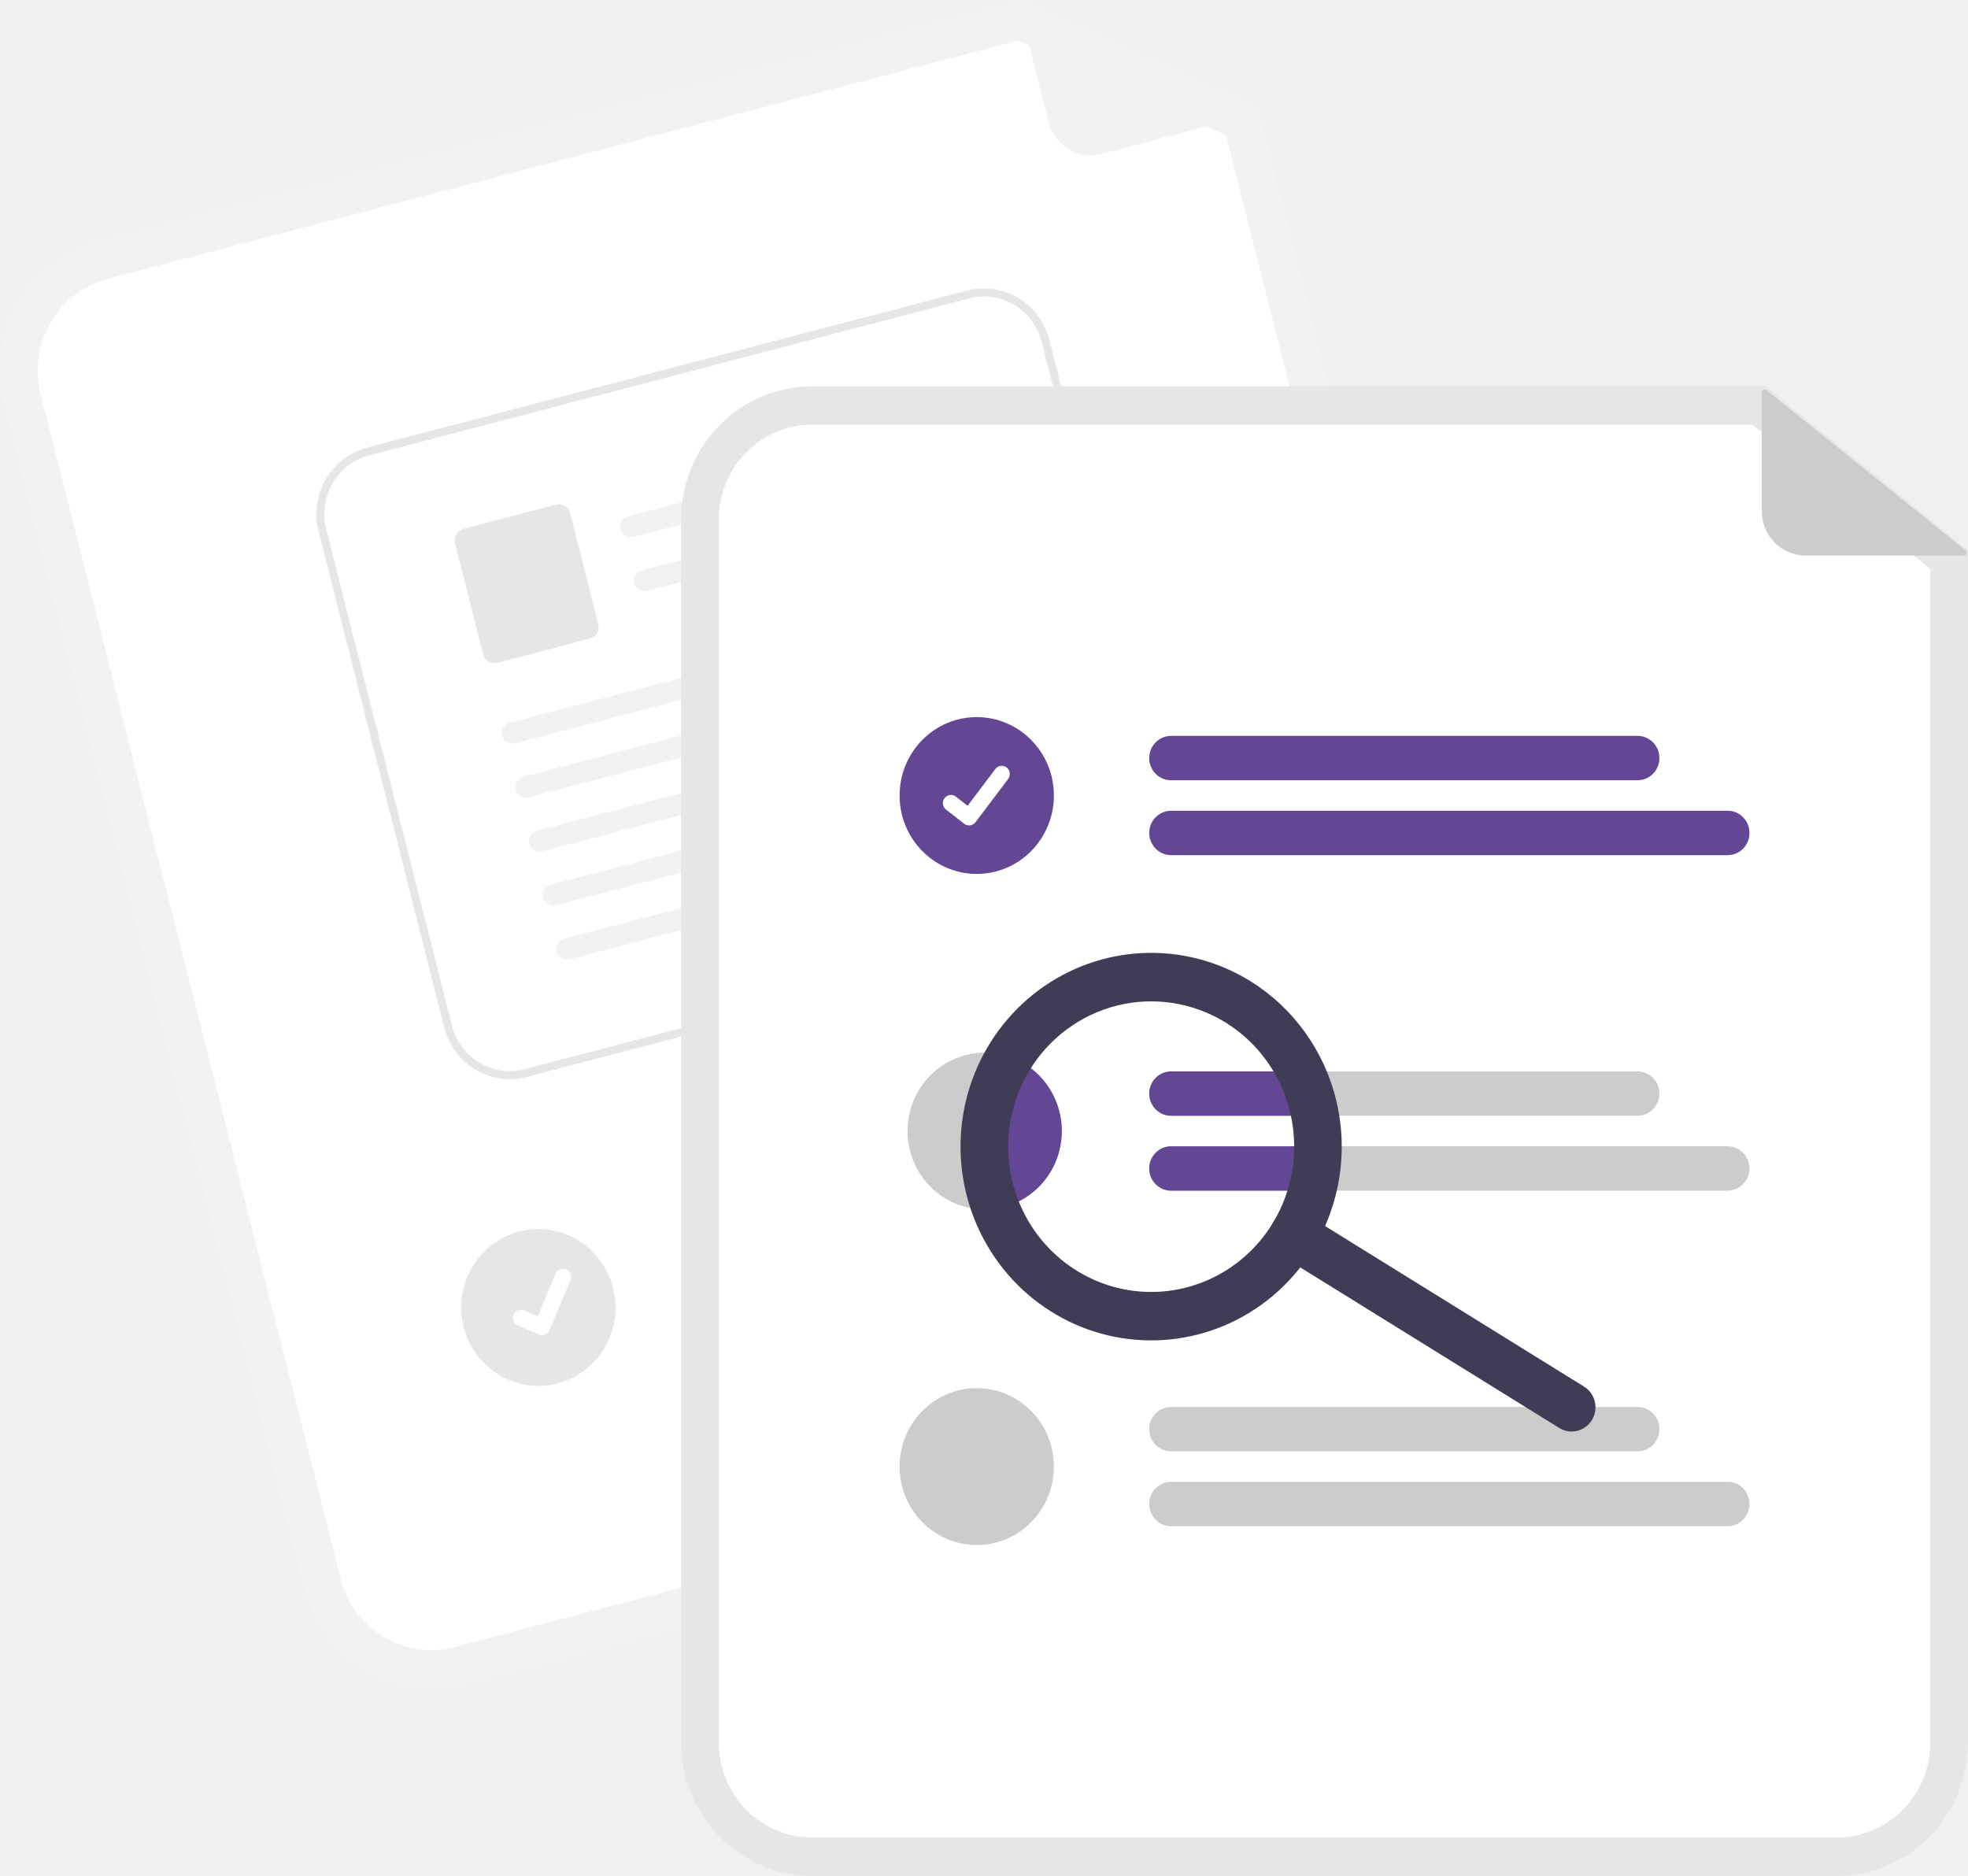
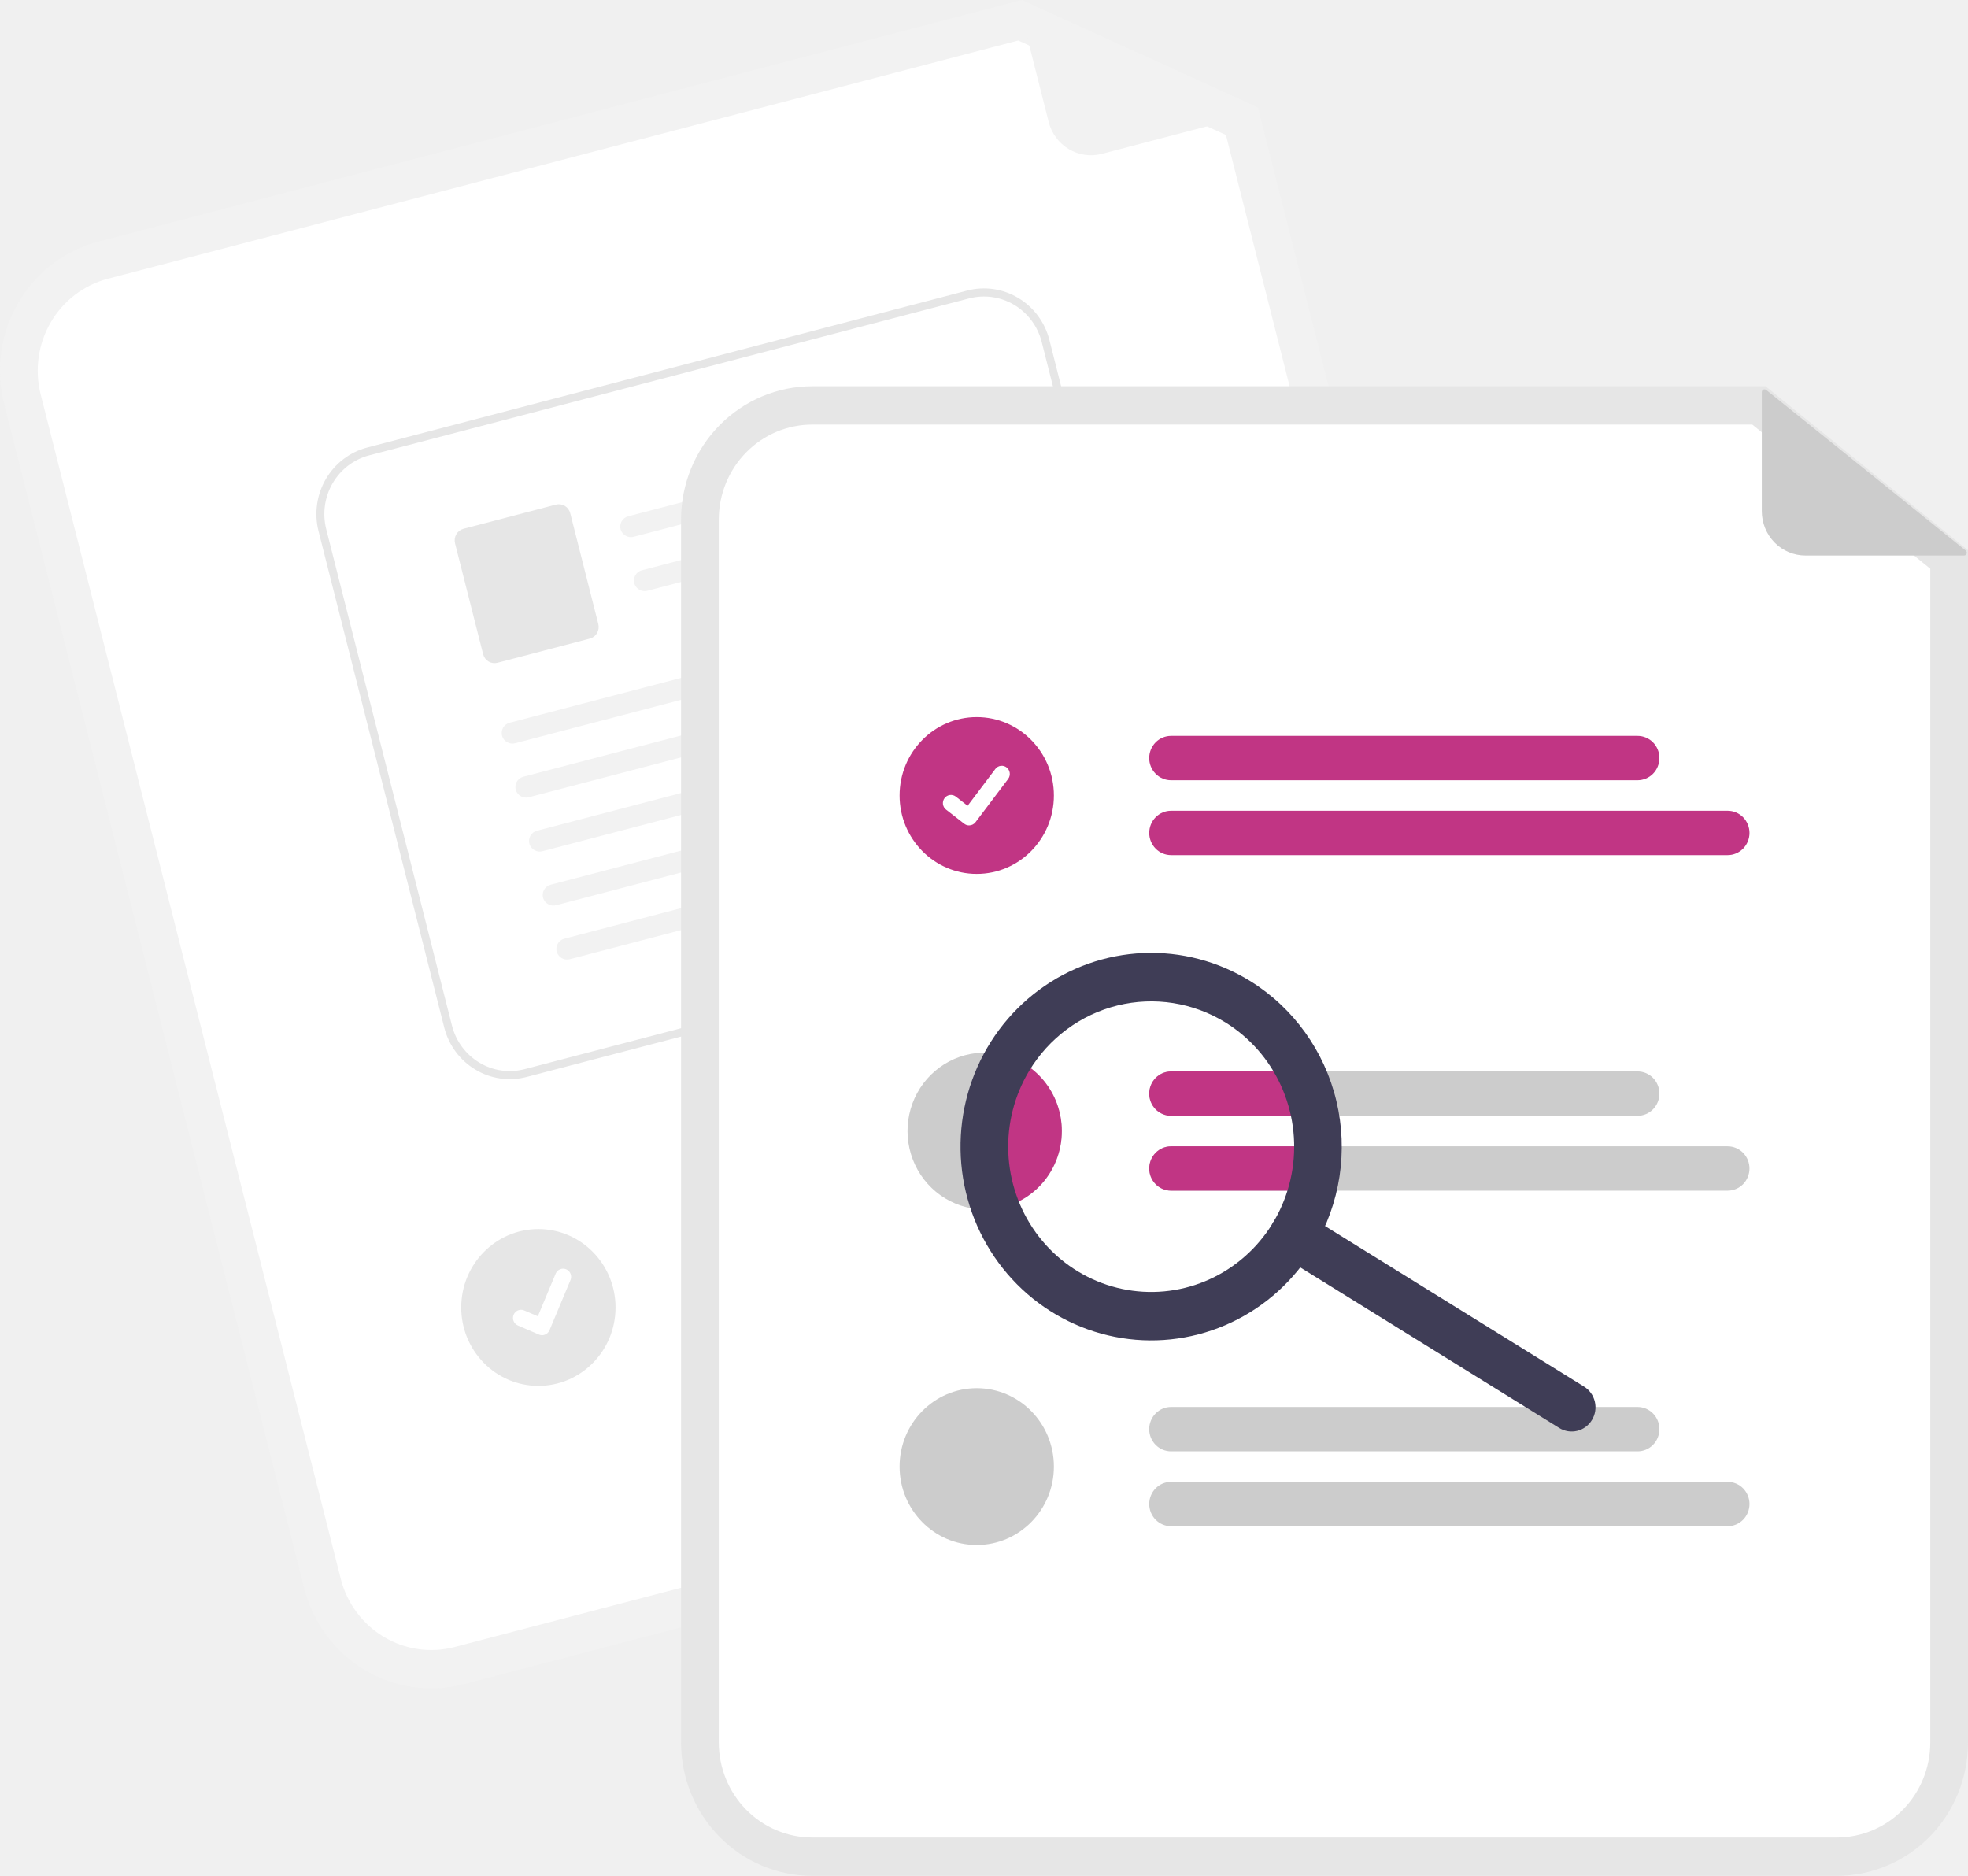
<svg xmlns="http://www.w3.org/2000/svg" width="192" height="183" viewBox="0 0 192 183" fill="none">
  <path d="M142.076 138.964L45.255 164.302C41.971 165.157 38.487 164.654 35.567 162.902C32.648 161.15 30.531 158.293 29.682 154.957L0.401 39.399C-0.441 36.062 0.054 32.521 1.778 29.554C3.502 26.587 6.314 24.436 9.596 23.573L99.672 0L122.727 10.489L151.271 123.137C152.113 126.475 151.617 130.016 149.893 132.983C148.17 135.95 145.358 138.101 142.076 138.964Z" fill="#F2F2F2" />
-   <path d="M10.513 27.196C8.176 27.811 6.174 29.342 4.946 31.455C3.718 33.568 3.366 36.09 3.965 38.466L33.246 154.024C33.851 156.4 35.358 158.434 37.437 159.682C39.516 160.929 41.997 161.288 44.336 160.679L141.157 135.341C143.494 134.726 145.496 133.194 146.724 131.081C147.952 128.969 148.304 126.447 147.705 124.07L119.603 13.167L99.342 3.949L10.513 27.196Z" fill="white" />
-   <path d="M122.48 11.085L107.496 15.006C106.402 15.293 105.241 15.126 104.269 14.542C103.296 13.958 102.591 13.006 102.31 11.894L99.46 0.647C99.447 0.598 99.448 0.546 99.464 0.498C99.479 0.449 99.507 0.406 99.545 0.373C99.584 0.34 99.63 0.319 99.68 0.312C99.729 0.305 99.78 0.312 99.825 0.332L122.522 10.576C122.573 10.599 122.615 10.637 122.643 10.685C122.671 10.733 122.684 10.79 122.679 10.845C122.675 10.901 122.653 10.955 122.618 10.998C122.582 11.04 122.534 11.071 122.48 11.085Z" fill="#F2F2F2" />
+   <path d="M10.513 27.196C8.176 27.811 6.174 29.342 4.946 31.455C3.718 33.568 3.366 36.09 3.965 38.466L33.246 154.024C33.851 156.4 35.358 158.435 37.437 159.682C39.516 160.93 41.997 161.288 44.336 160.679L141.157 135.341C143.494 134.726 145.496 133.194 146.724 131.082C147.952 128.969 148.304 126.447 147.705 124.07L119.603 13.167L99.342 3.949L10.513 27.196Z" fill="white" />
+   <path d="M122.48 11.088L107.496 15.009C106.402 15.295 105.241 15.128 104.269 14.544C103.296 13.961 102.591 13.008 102.31 11.897L99.46 0.65C99.447 0.6 99.448 0.548 99.464 0.5C99.479 0.452 99.507 0.408 99.545 0.376C99.584 0.343 99.63 0.321 99.68 0.314C99.729 0.307 99.78 0.314 99.825 0.335L122.522 10.578C122.573 10.601 122.615 10.639 122.643 10.688C122.671 10.736 122.684 10.792 122.679 10.848C122.675 10.904 122.653 10.957 122.618 11C122.582 11.043 122.534 11.073 122.48 11.088Z" fill="#F2F2F2" />
  <path d="M114.597 109.769L70.516 121.305C70.245 121.376 69.963 121.392 69.686 121.352C69.41 121.312 69.143 121.218 68.902 121.073C68.662 120.929 68.451 120.737 68.283 120.51C68.115 120.283 67.993 120.024 67.923 119.749C67.853 119.474 67.837 119.187 67.876 118.906C67.916 118.625 68.009 118.354 68.151 118.109C68.293 117.864 68.482 117.65 68.705 117.48C68.929 117.309 69.183 117.184 69.454 117.114L113.535 105.578C113.806 105.507 114.088 105.491 114.365 105.531C114.642 105.57 114.908 105.665 115.149 105.81C115.39 105.954 115.6 106.146 115.768 106.373C115.936 106.6 116.059 106.858 116.128 107.134C116.198 107.409 116.214 107.695 116.175 107.977C116.135 108.258 116.042 108.529 115.9 108.774C115.758 109.018 115.569 109.232 115.346 109.403C115.122 109.574 114.868 109.698 114.597 109.769Z" fill="#CCCCCC" />
  <path d="M124.896 114.616L72.308 128.379C71.761 128.522 71.181 128.438 70.694 128.146C70.208 127.855 69.856 127.378 69.715 126.822C69.574 126.267 69.656 125.677 69.943 125.182C70.23 124.688 70.699 124.33 71.246 124.187L123.834 110.425C124.381 110.282 124.961 110.366 125.447 110.658C125.933 110.95 126.285 111.426 126.425 111.981C126.566 112.537 126.484 113.126 126.197 113.621C125.911 114.115 125.443 114.473 124.896 114.616Z" fill="#CCCCCC" />
-   <path d="M52.525 135.199C56.682 135.199 60.052 131.775 60.052 127.55C60.052 123.325 56.682 119.901 52.525 119.901C48.368 119.901 44.998 123.325 44.998 127.55C44.998 131.775 48.368 135.199 52.525 135.199Z" fill="#E6E6E6" />
+   <path d="M52.525 135.199C56.682 135.199 60.052 131.775 60.052 127.55C60.052 123.326 56.682 119.901 52.525 119.901C48.368 119.901 44.998 123.326 44.998 127.55C44.998 131.775 48.368 135.199 52.525 135.199Z" fill="#E6E6E6" />
  <path d="M109.91 89.75L51.366 105.066C49.674 105.506 47.88 105.247 46.376 104.344C44.872 103.442 43.782 101.97 43.344 100.251L31.076 51.815C30.642 50.095 30.897 48.271 31.785 46.743C32.674 45.215 34.122 44.107 35.813 43.662L94.357 28.347C96.049 27.906 97.844 28.166 99.348 29.069C100.852 29.971 101.942 31.443 102.379 33.162L114.648 81.598C115.081 83.317 114.826 85.141 113.938 86.67C113.05 88.198 111.601 89.306 109.91 89.75Z" fill="white" />
  <path d="M109.91 89.75L51.366 105.066C49.674 105.506 47.88 105.247 46.376 104.344C44.872 103.442 43.782 101.97 43.344 100.251L31.076 51.815C30.642 50.095 30.897 48.271 31.785 46.743C32.674 45.215 34.122 44.107 35.813 43.662L94.357 28.347C96.049 27.906 97.844 28.166 99.348 29.069C100.852 29.971 101.942 31.443 102.379 33.162L114.648 81.598C115.081 83.317 114.826 85.141 113.938 86.67C113.05 88.198 111.601 89.306 109.91 89.75ZM36.006 44.425C34.514 44.817 33.236 45.795 32.453 47.143C31.669 48.492 31.444 50.101 31.826 51.618L44.095 100.055C44.481 101.571 45.443 102.87 46.77 103.666C48.096 104.463 49.68 104.692 51.173 104.303L109.717 88.988C111.209 88.596 112.487 87.618 113.271 86.269C114.054 84.921 114.28 83.311 113.897 81.794L101.629 33.358C101.243 31.842 100.281 30.543 98.954 29.746C97.627 28.95 96.043 28.721 94.55 29.11L36.006 44.425Z" fill="#E6E6E6" />
  <path d="M91.386 44.633L61.84 52.363C61.582 52.436 61.306 52.407 61.068 52.281C60.83 52.156 60.648 51.943 60.558 51.686C60.516 51.552 60.502 51.41 60.516 51.27C60.53 51.13 60.572 50.995 60.639 50.871C60.706 50.748 60.797 50.641 60.907 50.554C61.016 50.468 61.142 50.406 61.276 50.371L91.352 42.503C92.567 43.128 92.248 44.408 91.386 44.633L91.386 44.633Z" fill="#F2F2F2" />
-   <path d="M92.722 49.9L63.175 57.63C62.917 57.703 62.641 57.674 62.403 57.548C62.165 57.422 61.983 57.21 61.893 56.953C61.851 56.819 61.837 56.677 61.851 56.537C61.865 56.397 61.907 56.261 61.974 56.138C62.041 56.015 62.132 55.907 62.242 55.821C62.351 55.735 62.477 55.673 62.611 55.638L92.687 47.77C93.902 48.395 93.583 49.675 92.721 49.9L92.722 49.9Z" fill="#F2F2F2" />
+   <path d="M92.721 49.9L63.175 57.63C62.917 57.703 62.641 57.674 62.403 57.548C62.165 57.422 61.983 57.21 61.893 56.953C61.851 56.819 61.837 56.677 61.851 56.537C61.865 56.397 61.907 56.261 61.974 56.138C62.041 56.015 62.132 55.907 62.242 55.821C62.351 55.735 62.477 55.673 62.611 55.638L92.687 47.77C93.902 48.395 93.583 49.675 92.721 49.9L92.721 49.9Z" fill="#F2F2F2" />
  <path d="M57.547 62.3L48.53 64.659C48.235 64.735 47.923 64.69 47.661 64.533C47.399 64.376 47.21 64.12 47.134 63.82L44.394 53.006C44.319 52.707 44.363 52.389 44.518 52.123C44.672 51.857 44.925 51.664 45.219 51.587L54.236 49.228C54.531 49.152 54.843 49.197 55.105 49.354C55.367 49.511 55.556 49.767 55.633 50.066L58.372 60.88C58.447 61.18 58.403 61.497 58.248 61.763C58.094 62.029 57.842 62.222 57.547 62.3V62.3Z" fill="#E6E6E6" />
-   <path d="M95.367 60.707L50.274 72.504C50.015 72.577 49.739 72.548 49.501 72.422C49.263 72.296 49.081 72.084 48.992 71.827C48.95 71.692 48.936 71.551 48.95 71.411C48.963 71.271 49.005 71.135 49.072 71.012C49.139 70.889 49.231 70.781 49.34 70.695C49.45 70.609 49.575 70.547 49.71 70.512L95.333 58.576C96.548 59.202 96.228 60.482 95.367 60.707L95.367 60.707Z" fill="#F2F2F2" />
+   <path d="M95.367 60.707L50.274 72.503C50.015 72.577 49.739 72.547 49.501 72.422C49.263 72.296 49.081 72.084 48.992 71.827C48.95 71.692 48.936 71.551 48.95 71.411C48.963 71.271 49.005 71.135 49.072 71.012C49.139 70.889 49.231 70.781 49.34 70.695C49.45 70.609 49.575 70.547 49.71 70.511L95.333 58.576C96.548 59.202 96.228 60.482 95.367 60.707L95.367 60.707Z" fill="#F2F2F2" />
  <path d="M96.702 65.975L51.609 77.772C51.35 77.845 51.074 77.816 50.836 77.69C50.598 77.565 50.416 77.352 50.327 77.095C50.285 76.961 50.27 76.82 50.284 76.68C50.298 76.539 50.34 76.404 50.407 76.281C50.474 76.158 50.566 76.05 50.675 75.964C50.785 75.878 50.91 75.815 51.045 75.78L96.668 63.845C97.883 64.47 97.563 65.75 96.702 65.975V65.975Z" fill="#F2F2F2" />
  <path d="M98.035 71.24L52.942 83.037C52.683 83.11 52.407 83.081 52.169 82.956C51.931 82.83 51.749 82.617 51.66 82.36C51.618 82.226 51.604 82.085 51.617 81.945C51.631 81.805 51.673 81.669 51.74 81.546C51.807 81.423 51.899 81.315 52.008 81.229C52.118 81.143 52.243 81.08 52.378 81.045L98.001 69.11C99.216 69.735 98.896 71.015 98.035 71.24Z" fill="#F2F2F2" />
  <path d="M99.369 76.508L54.276 88.305C54.017 88.378 53.741 88.349 53.503 88.224C53.265 88.098 53.083 87.885 52.994 87.628C52.952 87.494 52.938 87.353 52.951 87.213C52.965 87.073 53.007 86.937 53.074 86.814C53.142 86.691 53.233 86.583 53.342 86.497C53.452 86.411 53.578 86.348 53.712 86.313L99.335 74.378C100.55 75.003 100.23 76.283 99.369 76.508L99.369 76.508Z" fill="#F2F2F2" />
-   <path d="M100.703 81.774L55.61 93.57C55.351 93.644 55.075 93.615 54.837 93.489C54.599 93.363 54.417 93.15 54.328 92.894C54.286 92.759 54.272 92.618 54.285 92.478C54.299 92.338 54.341 92.202 54.408 92.079C54.475 91.956 54.567 91.848 54.676 91.762C54.786 91.676 54.911 91.614 55.045 91.579L100.669 79.643C101.884 80.269 101.564 81.548 100.703 81.774Z" fill="#F2F2F2" />
+   <path d="M100.703 81.774L55.61 93.57C55.351 93.644 55.075 93.614 54.837 93.489C54.599 93.363 54.417 93.15 54.328 92.893C54.286 92.759 54.272 92.618 54.285 92.478C54.299 92.338 54.341 92.202 54.408 92.079C54.475 91.956 54.567 91.848 54.676 91.762C54.786 91.676 54.911 91.614 55.045 91.578L100.669 79.643C101.884 80.269 101.564 81.548 100.703 81.774Z" fill="#F2F2F2" />
  <path d="M53.08 130.231C52.916 130.274 52.743 130.262 52.587 130.197L52.577 130.193L50.526 129.309C50.431 129.268 50.345 129.209 50.273 129.134C50.2 129.059 50.143 128.97 50.104 128.873C50.065 128.776 50.046 128.671 50.047 128.566C50.048 128.461 50.069 128.358 50.109 128.261C50.15 128.164 50.209 128.077 50.283 128.003C50.356 127.93 50.444 127.872 50.539 127.832C50.635 127.793 50.738 127.774 50.841 127.775C50.945 127.776 51.047 127.798 51.142 127.839L52.47 128.413L54.211 124.251C54.252 124.154 54.31 124.067 54.384 123.993C54.458 123.92 54.545 123.862 54.641 123.823C54.736 123.783 54.839 123.764 54.942 123.765C55.045 123.766 55.147 123.787 55.242 123.828L55.242 123.828L55.232 123.856L55.243 123.828C55.434 123.911 55.586 124.068 55.664 124.265C55.742 124.461 55.74 124.681 55.658 124.876L53.61 129.77C53.562 129.883 53.49 129.983 53.398 130.063C53.306 130.143 53.198 130.2 53.081 130.23L53.08 130.231Z" fill="white" />
-   <path d="M179.212 183H79.232C75.842 182.996 72.591 181.626 70.194 179.189C67.797 176.753 66.448 173.449 66.444 170.004V50.676C66.448 47.23 67.797 43.927 70.194 41.491C72.591 39.054 75.842 37.684 79.232 37.68H172.247L192 53.68V170.004C191.996 173.449 190.647 176.753 188.25 179.189C185.853 181.626 182.602 182.996 179.212 183Z" fill="#E6E6E6" />
-   <path d="M79.233 41.421C76.818 41.424 74.504 42.4 72.796 44.135C71.089 45.87 70.129 48.222 70.126 50.676V170.004C70.129 172.458 71.089 174.81 72.796 176.545C74.504 178.28 76.818 179.256 79.233 179.259H179.212C181.626 179.256 183.941 178.28 185.648 176.545C187.356 174.81 188.316 172.458 188.319 170.004V55.483L170.959 41.421H79.233Z" fill="white" />
-   <path d="M159.766 76.119H114.247C113.682 76.119 113.14 75.891 112.741 75.485C112.342 75.079 112.117 74.528 112.117 73.954C112.117 73.38 112.342 72.83 112.741 72.424C113.14 72.018 113.682 71.79 114.247 71.79H159.766C160.331 71.79 160.872 72.018 161.272 72.424C161.671 72.83 161.895 73.38 161.895 73.954C161.895 74.528 161.671 75.079 161.272 75.485C160.872 75.891 160.331 76.119 159.766 76.119Z" fill="#634794" />
-   <path d="M168.55 83.423H114.247C113.683 83.422 113.142 83.194 112.743 82.788C112.344 82.382 112.12 81.832 112.12 81.259C112.12 80.685 112.344 80.135 112.743 79.729C113.142 79.323 113.683 79.095 114.247 79.094H168.55C168.83 79.094 169.107 79.15 169.366 79.258C169.625 79.367 169.86 79.526 170.058 79.727C170.256 79.928 170.413 80.167 170.52 80.43C170.628 80.692 170.683 80.974 170.683 81.259C170.683 81.543 170.628 81.825 170.52 82.088C170.413 82.35 170.256 82.589 170.058 82.79C169.86 82.991 169.625 83.15 169.366 83.259C169.107 83.368 168.83 83.423 168.55 83.423Z" fill="#634794" />
+   <path d="M179.212 183H79.232C75.842 182.996 72.591 181.626 70.194 179.189C67.797 176.753 66.448 173.449 66.444 170.004V50.676C66.448 47.23 67.797 43.927 70.194 41.491C72.591 39.054 75.842 37.684 79.232 37.68H172.247L192 53.681V170.004C191.996 173.449 190.647 176.753 188.25 179.189C185.853 181.626 182.602 182.996 179.212 183V183Z" fill="#E6E6E6" />
+   <path d="M79.233 41.421C76.818 41.424 74.504 42.4 72.796 44.135C71.089 45.87 70.129 48.222 70.126 50.676V170.004C70.129 172.457 71.089 174.81 72.796 176.545C74.504 178.28 76.818 179.256 79.233 179.259H179.212C181.626 179.256 183.941 178.28 185.648 176.545C187.356 174.81 188.316 172.457 188.319 170.004V55.483L170.959 41.421H79.233Z" fill="white" />
+   <path d="M159.766 76.119H114.247C113.682 76.119 113.14 75.891 112.741 75.485C112.342 75.079 112.117 74.528 112.117 73.954C112.117 73.38 112.342 72.83 112.741 72.424C113.14 72.018 113.682 71.79 114.247 71.79H159.766C160.331 71.79 160.872 72.018 161.272 72.424C161.671 72.83 161.895 73.38 161.895 73.954C161.895 74.528 161.671 75.079 161.272 75.485C160.872 75.891 160.331 76.119 159.766 76.119Z" fill="#C13584" />
+   <path d="M168.55 83.423H114.247C113.683 83.422 113.142 83.194 112.743 82.788C112.344 82.382 112.12 81.832 112.12 81.258C112.12 80.685 112.344 80.135 112.743 79.729C113.142 79.323 113.683 79.095 114.247 79.094H168.55C168.83 79.094 169.108 79.15 169.366 79.258C169.625 79.367 169.86 79.526 170.058 79.727C170.256 79.928 170.413 80.167 170.52 80.43C170.628 80.692 170.683 80.974 170.683 81.258C170.683 81.543 170.628 81.825 170.52 82.088C170.413 82.35 170.256 82.589 170.058 82.79C169.86 82.991 169.625 83.15 169.366 83.259C169.108 83.368 168.83 83.423 168.55 83.423Z" fill="#C13584" />
  <path d="M159.766 104.522H114.249C113.684 104.522 113.142 104.75 112.743 105.156C112.343 105.562 112.119 106.112 112.119 106.686C112.119 107.26 112.343 107.811 112.743 108.217C113.142 108.622 113.684 108.85 114.249 108.85H159.766C160.331 108.85 160.873 108.622 161.272 108.217C161.671 107.811 161.896 107.26 161.896 106.686C161.896 106.112 161.671 105.562 161.272 105.156C160.873 104.75 160.331 104.522 159.766 104.522Z" fill="#CCCCCC" />
  <path d="M168.551 111.828H114.249C113.684 111.828 113.142 112.056 112.743 112.462C112.343 112.868 112.119 113.418 112.119 113.992C112.119 114.566 112.343 115.116 112.743 115.522C113.142 115.928 113.684 116.156 114.249 116.156H168.551C169.116 116.156 169.658 115.928 170.057 115.522C170.456 115.116 170.681 114.566 170.681 113.992C170.681 113.418 170.456 112.868 170.057 112.462C169.658 112.056 169.116 111.828 168.551 111.828Z" fill="#CCCCCC" />
  <path d="M159.766 141.586H114.247C113.682 141.586 113.14 141.358 112.741 140.952C112.342 140.546 112.117 139.995 112.117 139.421C112.117 138.847 112.342 138.297 112.741 137.891C113.14 137.485 113.682 137.257 114.247 137.257H159.766C160.331 137.257 160.872 137.485 161.272 137.891C161.671 138.297 161.895 138.847 161.895 139.421C161.895 139.995 161.671 140.546 161.272 140.952C160.872 141.358 160.331 141.586 159.766 141.586Z" fill="#CCCCCC" />
  <path d="M168.55 148.89H114.247C113.683 148.889 113.142 148.661 112.743 148.255C112.344 147.849 112.12 147.299 112.12 146.726C112.12 146.152 112.344 145.602 112.743 145.196C113.142 144.79 113.683 144.562 114.247 144.561H168.55C168.83 144.561 169.107 144.617 169.366 144.725C169.625 144.834 169.86 144.993 170.058 145.194C170.256 145.395 170.413 145.634 170.52 145.897C170.628 146.159 170.683 146.441 170.683 146.726C170.683 147.01 170.628 147.292 170.52 147.554C170.413 147.817 170.256 148.056 170.058 148.257C169.86 148.458 169.625 148.617 169.366 148.726C169.107 148.834 168.83 148.89 168.55 148.89Z" fill="#CCCCCC" />
-   <path d="M95.291 85.256C99.448 85.256 102.818 81.831 102.818 77.606C102.818 73.382 99.448 69.957 95.291 69.957C91.135 69.957 87.765 73.382 87.765 77.606C87.765 81.831 91.135 85.256 95.291 85.256Z" fill="#634794" />
-   <path d="M94.545 80.524C94.376 80.525 94.211 80.469 94.076 80.366L94.067 80.359L92.298 78.984C92.216 78.92 92.147 78.841 92.095 78.75C92.043 78.659 92.01 78.559 91.996 78.454C91.983 78.35 91.989 78.245 92.016 78.143C92.043 78.041 92.089 77.946 92.151 77.863C92.214 77.78 92.293 77.71 92.382 77.657C92.472 77.605 92.571 77.57 92.673 77.557C92.776 77.543 92.88 77.55 92.98 77.578C93.079 77.605 93.173 77.652 93.255 77.716L94.401 78.609L97.108 75.019C97.171 74.936 97.249 74.866 97.339 74.814C97.428 74.761 97.527 74.727 97.629 74.713C97.731 74.7 97.835 74.707 97.935 74.734C98.034 74.761 98.128 74.808 98.21 74.871L98.21 74.871L98.193 74.895L98.21 74.871C98.376 75.001 98.484 75.191 98.511 75.401C98.538 75.611 98.483 75.823 98.356 75.991L95.171 80.212C95.098 80.309 95.003 80.388 94.894 80.442C94.786 80.496 94.667 80.524 94.546 80.523L94.545 80.524Z" fill="white" />
+   <path d="M95.291 85.256C99.448 85.256 102.818 81.831 102.818 77.606C102.818 73.382 99.448 69.957 95.291 69.957C91.135 69.957 87.765 73.382 87.765 77.606C87.765 81.831 91.135 85.256 95.291 85.256Z" fill="#C13584" />
+   <path d="M94.545 80.524C94.376 80.525 94.211 80.469 94.076 80.365L94.067 80.359L92.298 78.984C92.216 78.92 92.147 78.841 92.095 78.75C92.043 78.659 92.01 78.558 91.996 78.454C91.983 78.35 91.989 78.244 92.016 78.143C92.043 78.041 92.089 77.946 92.151 77.863C92.214 77.779 92.293 77.71 92.382 77.657C92.472 77.605 92.571 77.57 92.673 77.557C92.776 77.543 92.88 77.55 92.98 77.578C93.079 77.605 93.173 77.652 93.255 77.716L94.401 78.609L97.108 75.019C97.171 74.936 97.249 74.866 97.339 74.814C97.428 74.761 97.527 74.727 97.629 74.713C97.731 74.7 97.835 74.707 97.935 74.734C98.034 74.761 98.128 74.808 98.21 74.871L98.21 74.871L98.193 74.895L98.21 74.871C98.376 75.001 98.484 75.191 98.511 75.401C98.538 75.611 98.483 75.823 98.356 75.991L95.171 80.212C95.098 80.309 95.003 80.388 94.894 80.442C94.786 80.496 94.667 80.524 94.546 80.523L94.545 80.524Z" fill="white" />
  <path d="M103.592 110.339C103.592 111.344 103.398 112.339 103.02 113.267C102.642 114.195 102.087 115.039 101.389 115.749C100.69 116.46 99.86 117.024 98.947 117.408C98.034 117.793 97.055 117.991 96.066 117.991C96.001 117.992 95.937 117.99 95.873 117.983C94.392 117.945 92.957 117.463 91.745 116.6C90.532 115.736 89.598 114.528 89.058 113.127C88.518 111.726 88.396 110.195 88.708 108.724C89.02 107.253 89.753 105.909 90.813 104.859C91.873 103.809 93.215 103.1 94.669 102.821C96.124 102.542 97.628 102.705 98.992 103.29C100.356 103.875 101.52 104.856 102.338 106.109C103.156 107.363 103.592 108.835 103.592 110.339Z" fill="#CCCCCC" />
  <path d="M95.291 150.723C99.448 150.723 102.818 147.298 102.818 143.073C102.818 138.849 99.448 135.424 95.291 135.424C91.135 135.424 87.765 138.849 87.765 143.073C87.765 147.298 91.135 150.723 95.291 150.723Z" fill="#CCCCCC" />
  <path d="M191.615 54.195H176.142C175.012 54.195 173.929 53.739 173.13 52.928C172.332 52.116 171.883 51.015 171.883 49.867V38.253C171.883 38.202 171.897 38.152 171.923 38.109C171.95 38.066 171.988 38.031 172.033 38.009C172.078 37.987 172.128 37.978 172.178 37.984C172.228 37.989 172.275 38.009 172.314 38.041L191.78 53.713C191.824 53.748 191.855 53.795 191.871 53.849C191.886 53.903 191.885 53.961 191.867 54.014C191.848 54.067 191.814 54.113 191.769 54.145C191.724 54.178 191.67 54.195 191.615 54.195Z" fill="#CCCCCC" />
-   <path d="M103.592 110.339C103.592 111.344 103.398 112.339 103.02 113.267C102.642 114.195 102.087 115.039 101.389 115.749C100.69 116.46 99.86 117.024 98.947 117.408C98.034 117.793 97.055 117.991 96.066 117.991C96.001 117.992 95.937 117.99 95.873 117.983C94.9 115.518 94.525 112.852 94.779 110.209C95.034 107.566 95.91 105.024 97.333 102.797C99.084 103.102 100.673 104.027 101.818 105.407C102.963 106.787 103.591 108.534 103.592 110.339Z" fill="#634794" />
-   <path d="M112.117 106.688C112.118 106.114 112.343 105.564 112.743 105.158C113.142 104.752 113.684 104.523 114.249 104.522H125.591C126.254 105.892 126.724 107.349 126.99 108.85H114.249C113.684 108.85 113.143 108.623 112.743 108.217C112.343 107.812 112.118 107.262 112.117 106.688Z" fill="#634794" />
-   <path d="M127.254 111.828C127.254 113.29 127.064 114.745 126.688 116.156H114.249C113.684 116.156 113.142 115.928 112.743 115.522C112.343 115.116 112.119 114.566 112.119 113.992C112.119 113.418 112.343 112.868 112.743 112.462C113.142 112.056 113.684 111.828 114.249 111.828H127.254Z" fill="#634794" />
+   <path d="M103.592 110.339C103.592 111.344 103.398 112.339 103.02 113.267C102.642 114.195 102.087 115.039 101.389 115.749C100.69 116.46 99.86 117.024 98.947 117.408C98.034 117.793 97.055 117.991 96.066 117.991C96.001 117.992 95.937 117.99 95.873 117.983C94.9 115.518 94.525 112.852 94.779 110.209C95.034 107.566 95.91 105.024 97.333 102.797C99.084 103.102 100.673 104.027 101.818 105.407C102.963 106.787 103.591 108.534 103.592 110.339Z" fill="#C13584" />
+   <path d="M112.117 106.688C112.118 106.114 112.343 105.564 112.743 105.158C113.142 104.752 113.684 104.523 114.249 104.522H125.591C126.254 105.892 126.724 107.349 126.99 108.85H114.249C113.684 108.85 113.143 108.623 112.743 108.217C112.343 107.812 112.118 107.262 112.117 106.688Z" fill="#C13584" />
+   <path d="M127.254 111.828C127.254 113.29 127.064 114.745 126.688 116.156H114.249C113.684 116.156 113.142 115.928 112.743 115.522C112.343 115.116 112.119 114.566 112.119 113.992C112.119 113.418 112.343 112.868 112.743 112.462C113.142 112.056 113.684 111.828 114.249 111.828H127.254Z" fill="#C13584" />
  <path d="M155.318 138.52C154.997 139.055 154.48 139.438 153.881 139.586C153.281 139.733 152.649 139.633 152.122 139.307L124.994 122.49C124.734 122.329 124.507 122.117 124.327 121.866C124.147 121.615 124.017 121.331 123.945 121.03C123.873 120.728 123.861 120.415 123.908 120.108C123.955 119.802 124.061 119.508 124.22 119.243C124.379 118.978 124.588 118.747 124.834 118.564C125.081 118.381 125.361 118.25 125.658 118.177C125.954 118.104 126.262 118.091 126.564 118.139C126.866 118.186 127.155 118.294 127.416 118.456L154.544 135.272C155.07 135.598 155.448 136.124 155.593 136.733C155.738 137.342 155.639 137.985 155.318 138.52Z" fill="#3F3D56" />
  <path d="M128.191 121.704C126.275 124.895 123.471 127.438 120.133 129.01C116.795 130.583 113.074 131.114 109.439 130.537C105.804 129.959 102.419 128.3 99.713 125.768C97.006 123.235 95.099 119.944 94.233 116.311C93.367 112.677 93.58 108.864 94.846 105.354C96.113 101.843 98.375 98.793 101.346 96.59C104.318 94.386 107.866 93.127 111.542 92.973C115.218 92.818 118.856 93.775 121.997 95.722C126.204 98.336 129.219 102.54 130.38 107.411C131.541 112.282 130.754 117.422 128.191 121.704ZM100.401 104.477C98.964 106.871 98.258 109.644 98.372 112.446C98.486 115.247 99.415 117.952 101.041 120.217C102.668 122.482 104.919 124.206 107.509 125.171C110.1 126.136 112.914 126.299 115.595 125.639C118.277 124.979 120.706 123.525 122.575 121.462C124.443 119.399 125.668 116.819 126.094 114.049C126.52 111.278 126.128 108.442 124.968 105.898C123.807 103.354 121.931 101.216 119.575 99.756C116.416 97.802 112.622 97.202 109.028 98.087C105.433 98.972 102.33 101.27 100.401 104.477Z" fill="#3F3D56" />
</svg>
